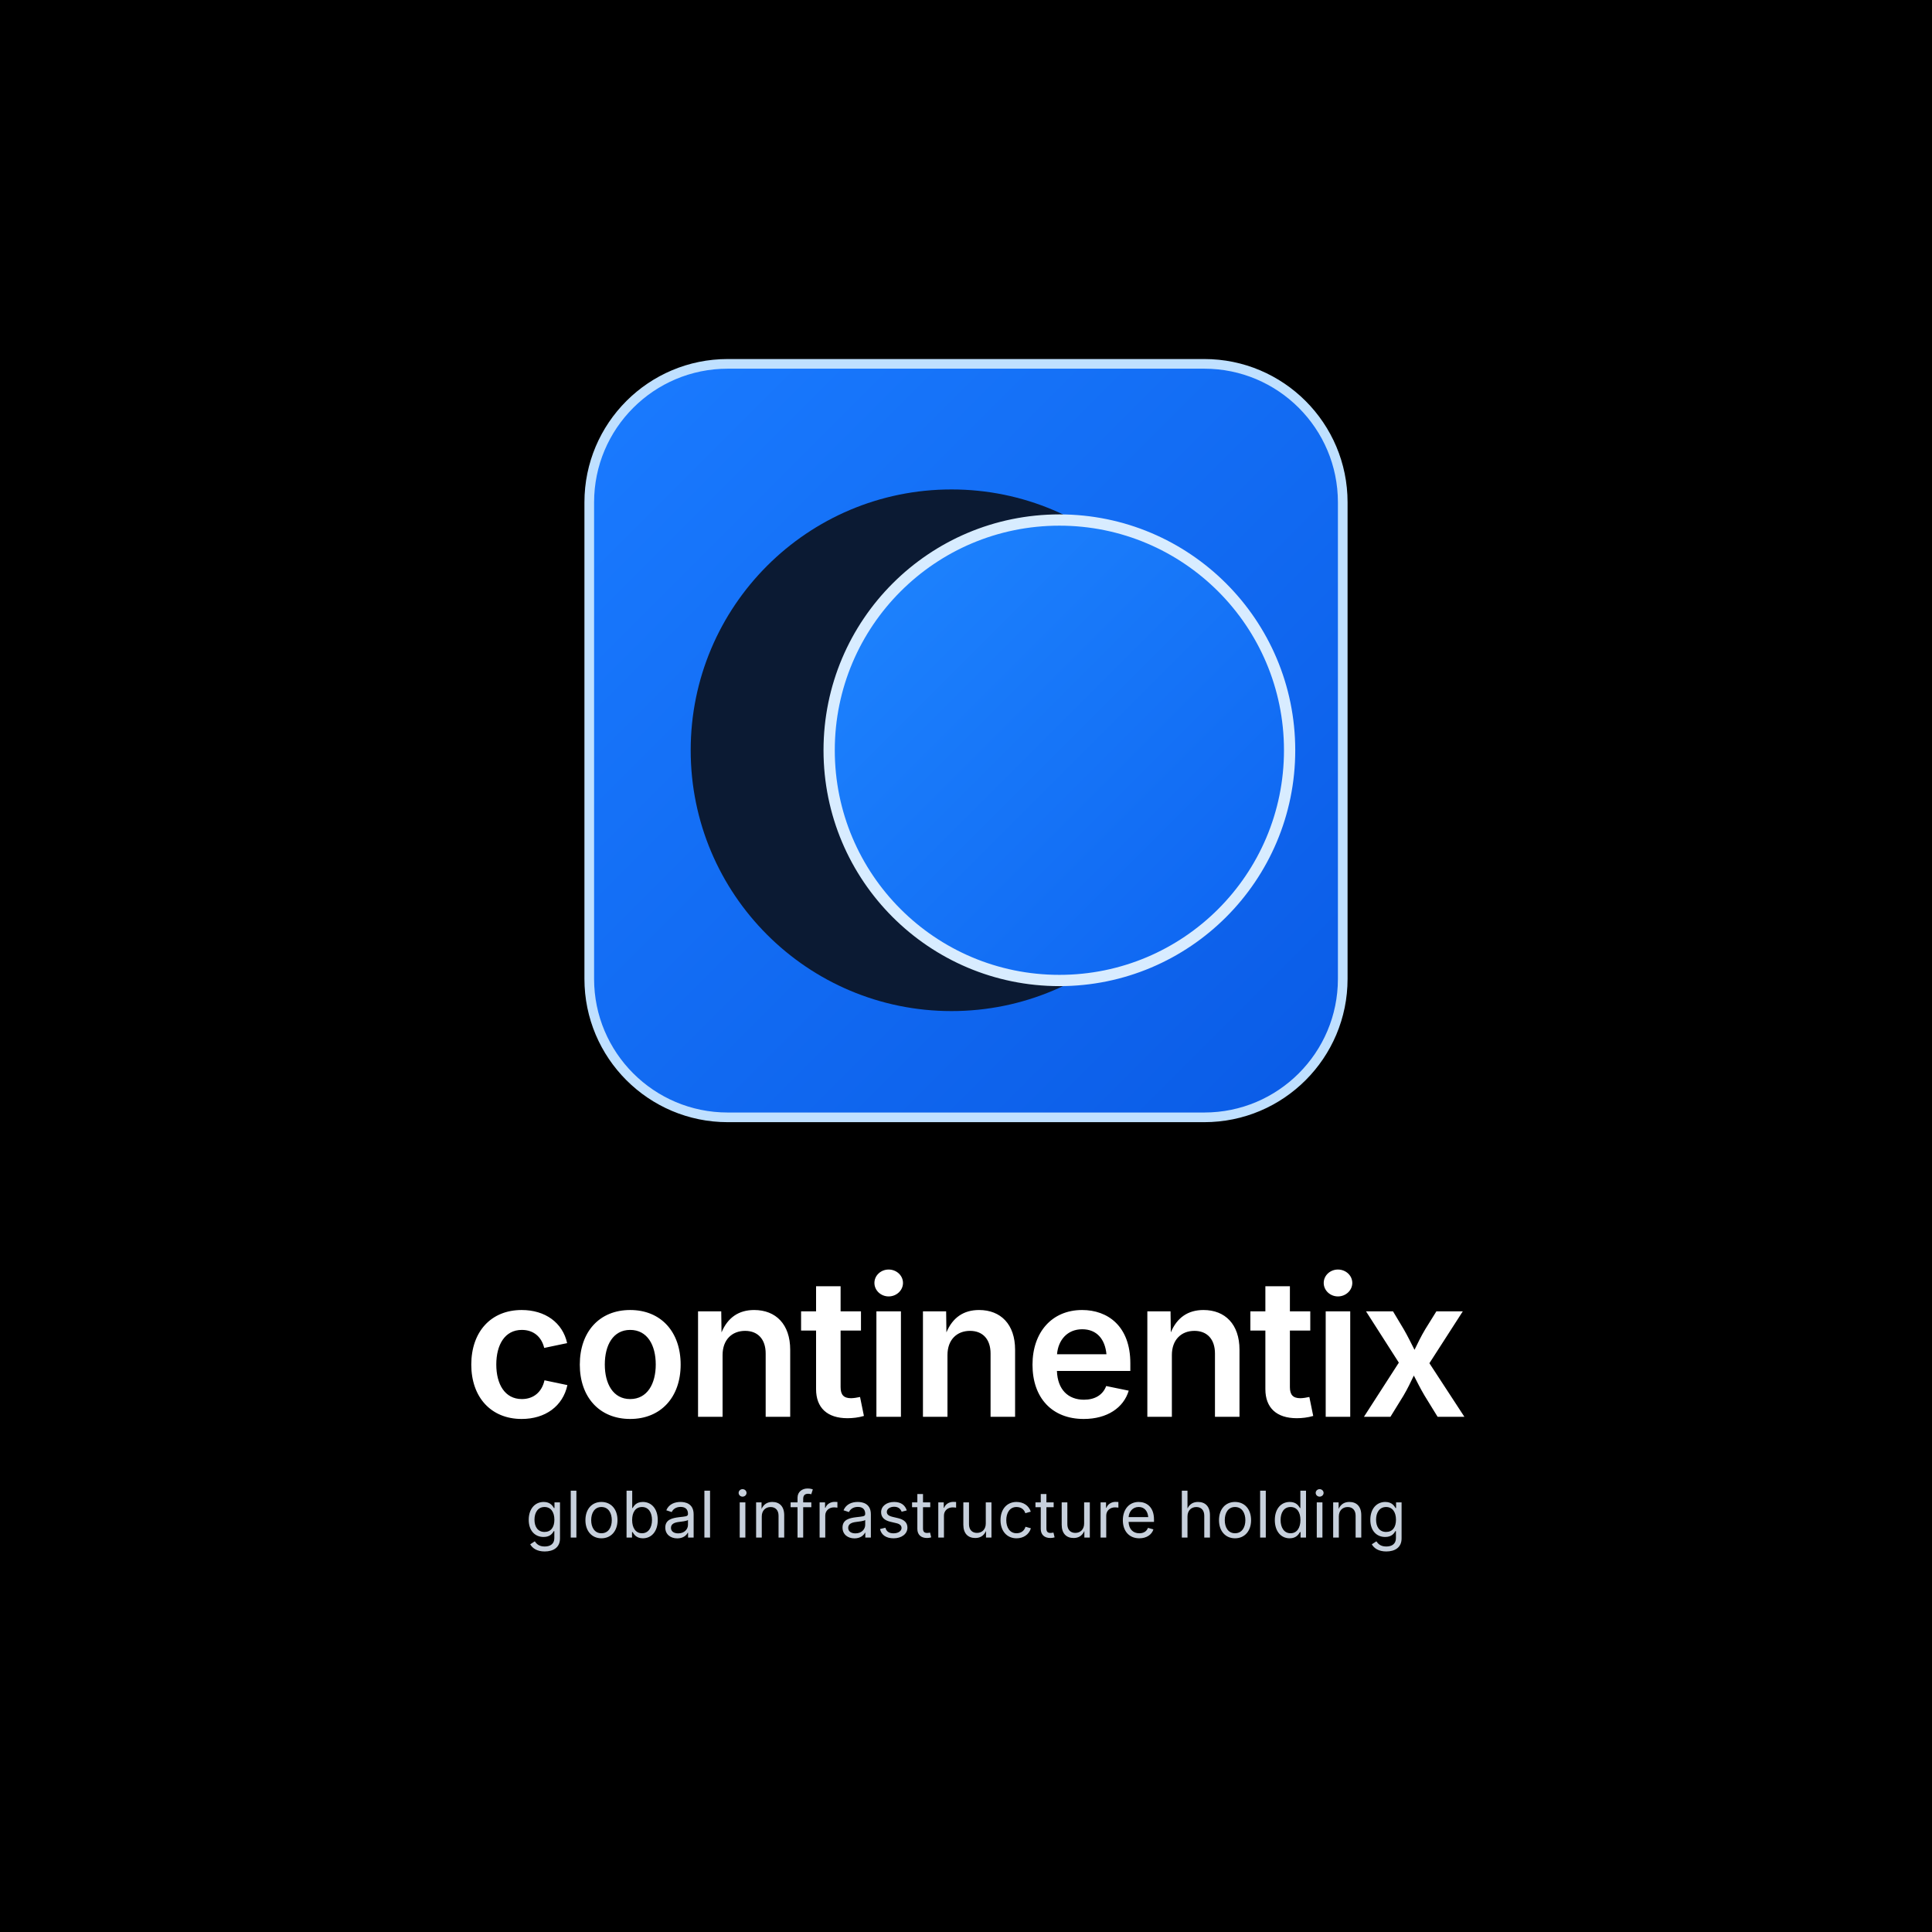
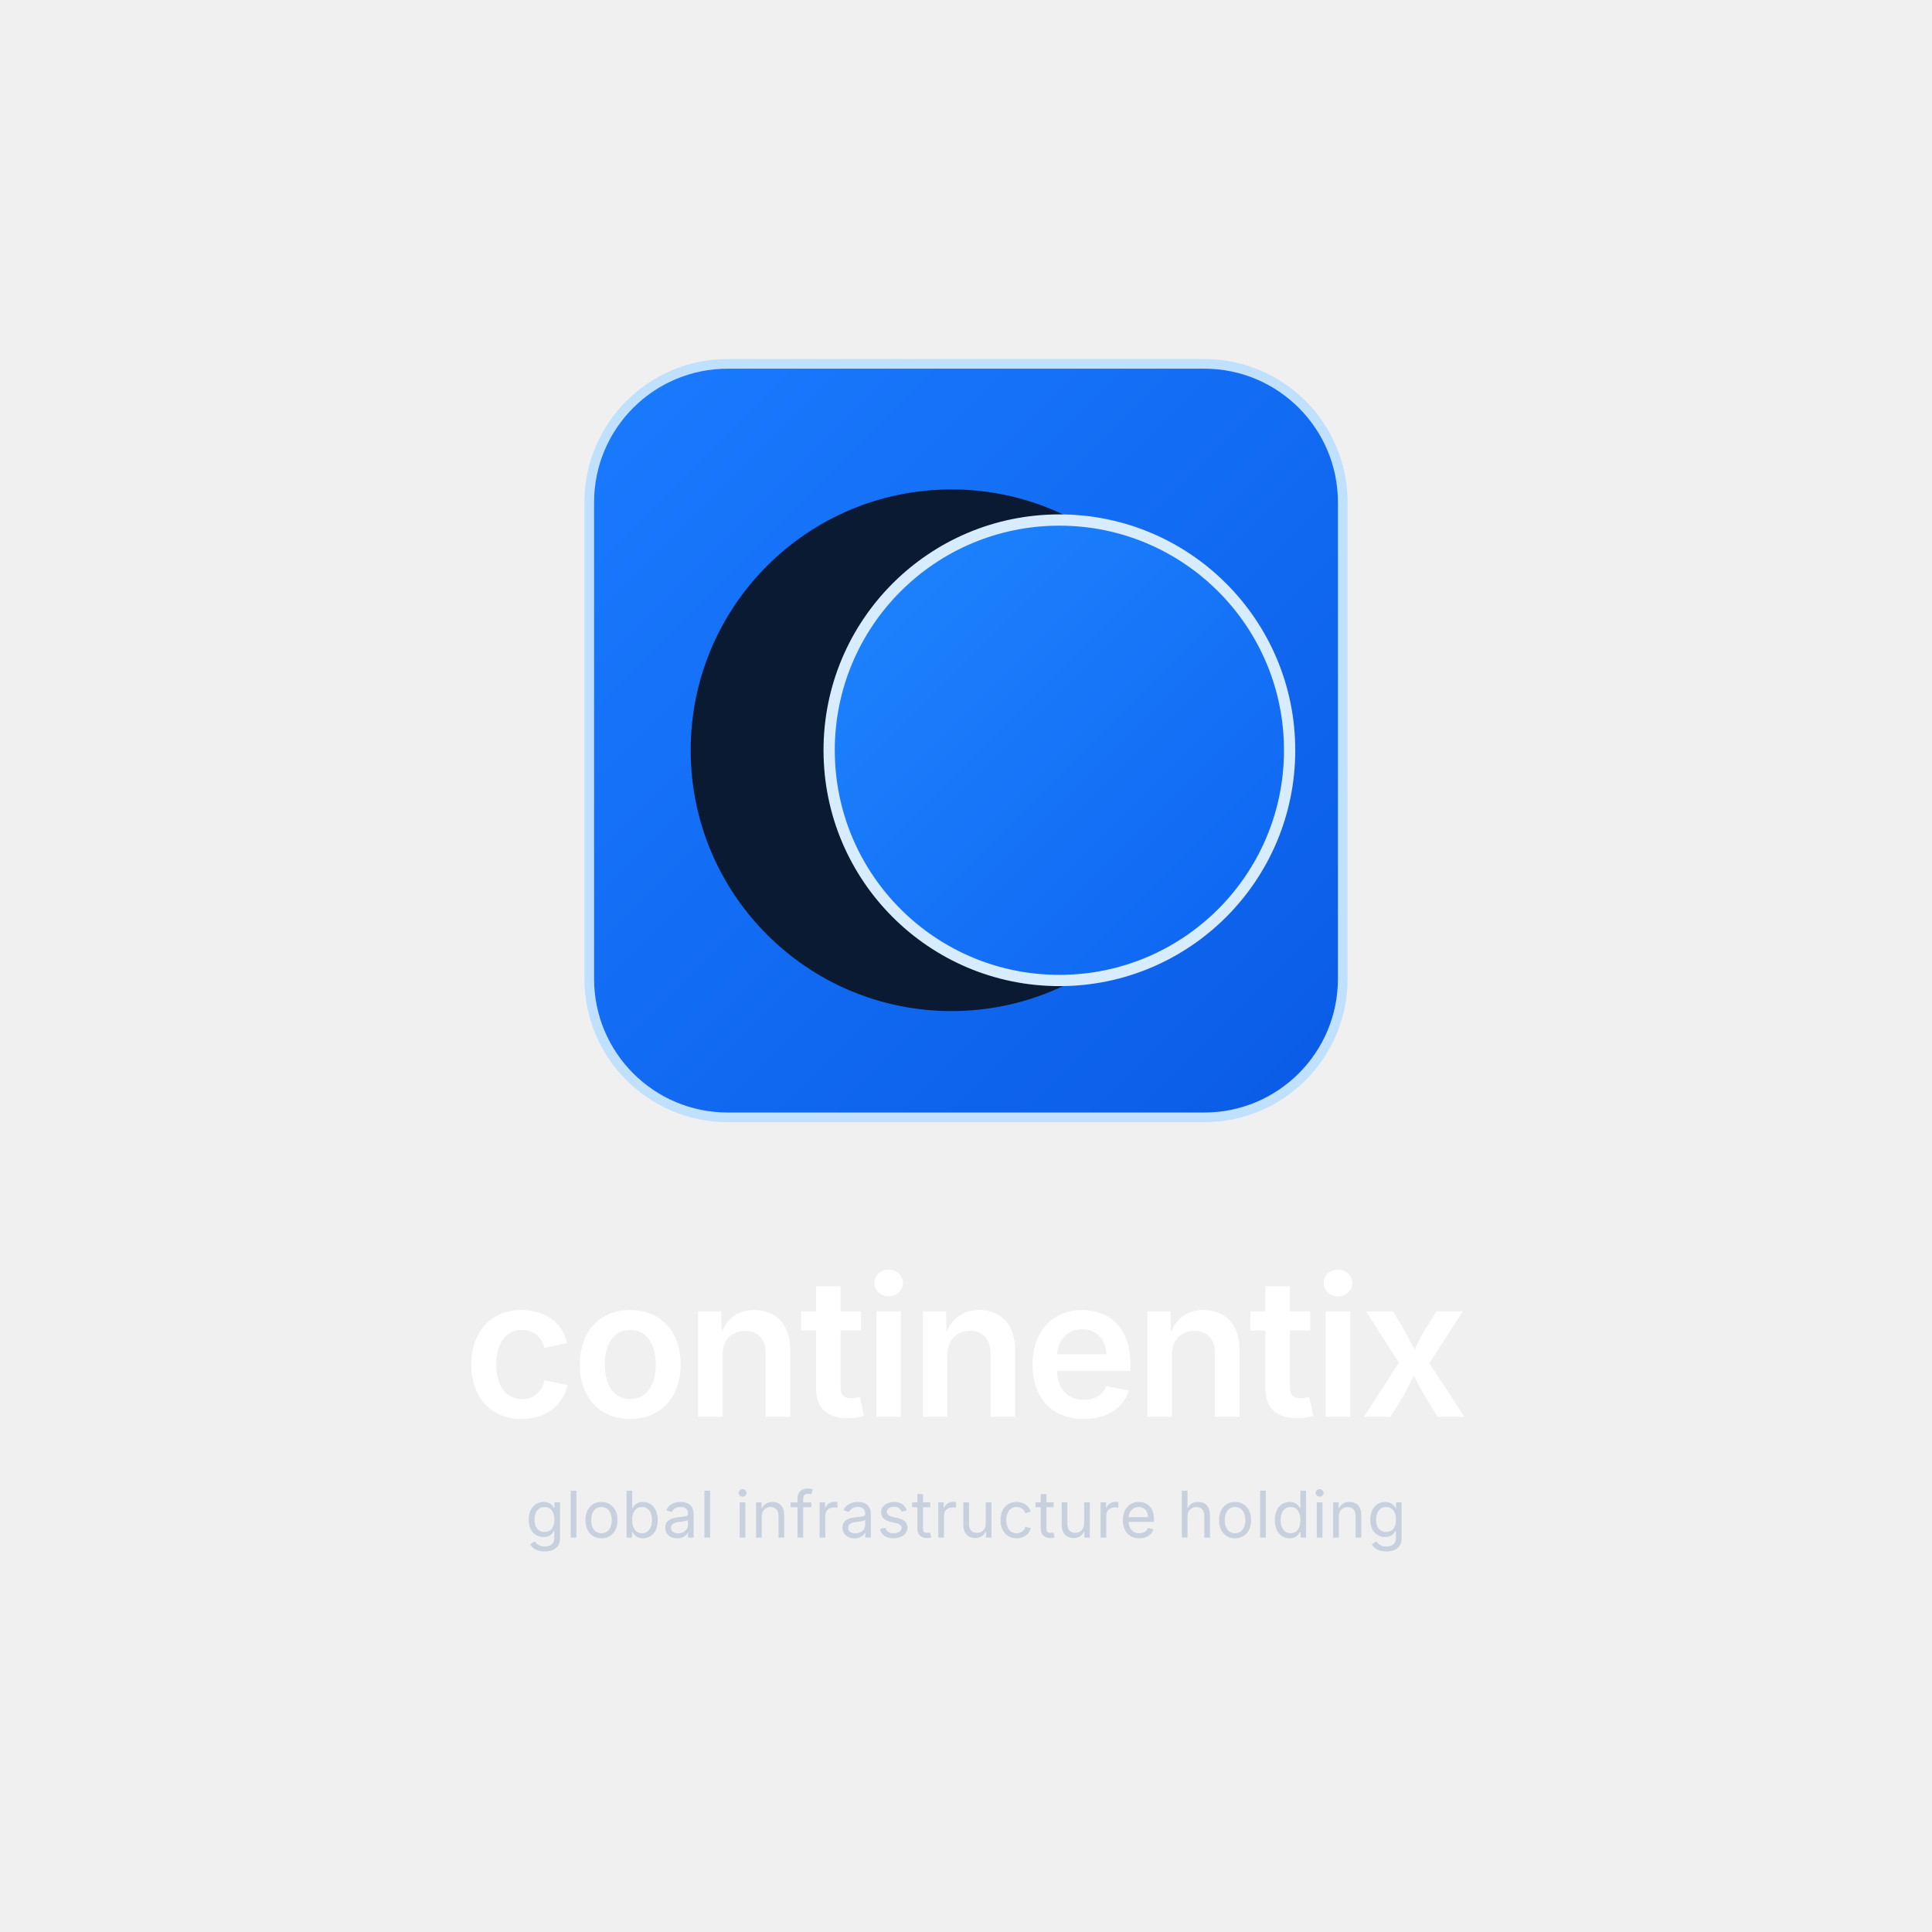
<svg xmlns="http://www.w3.org/2000/svg" width="1200" height="1200" viewBox="0 0 1200 1200" role="img" aria-label="Continentix — global infrastructure holding">
  <defs>
    <linearGradient id="sq" x1="0" y1="0" x2="1" y2="1">
      <stop offset="0" stop-color="#1a7bff" />
      <stop offset="1" stop-color="#0a5be6" />
    </linearGradient>
    <linearGradient id="inner" x1="0" y1="0" x2="1" y2="1">
      <stop offset="0" stop-color="#1f86ff" />
      <stop offset="1" stop-color="#0d63f0" />
    </linearGradient>
  </defs>
-   <rect width="1200" height="1200" fill="#000000" />
  <g transform="translate(360 220)">
    <rect x="6" y="6" width="468" height="468" rx="86" fill="url(#sq)" stroke="#bfe0ff" stroke-width="6" />
    <circle cx="231" cy="246" r="162" fill="#0b1a33" />
    <circle cx="298" cy="246" r="143" fill="url(#inner)" stroke="#d8ecff" stroke-width="7" />
  </g>
  <text x="600" y="880" text-anchor="middle" font-family="Inter, 'SF Pro Display', 'Helvetica Neue', Arial, sans-serif" font-size="120" font-weight="600" letter-spacing="-2.5" fill="#ffffff">continentix</text>
  <text x="600" y="955" text-anchor="middle" font-family="Inter, 'SF Pro Text', 'Helvetica Neue', Arial, sans-serif" font-size="40" font-weight="400" letter-spacing="0.5" fill="#c7d0dc">global infrastructure holding</text>
</svg>
